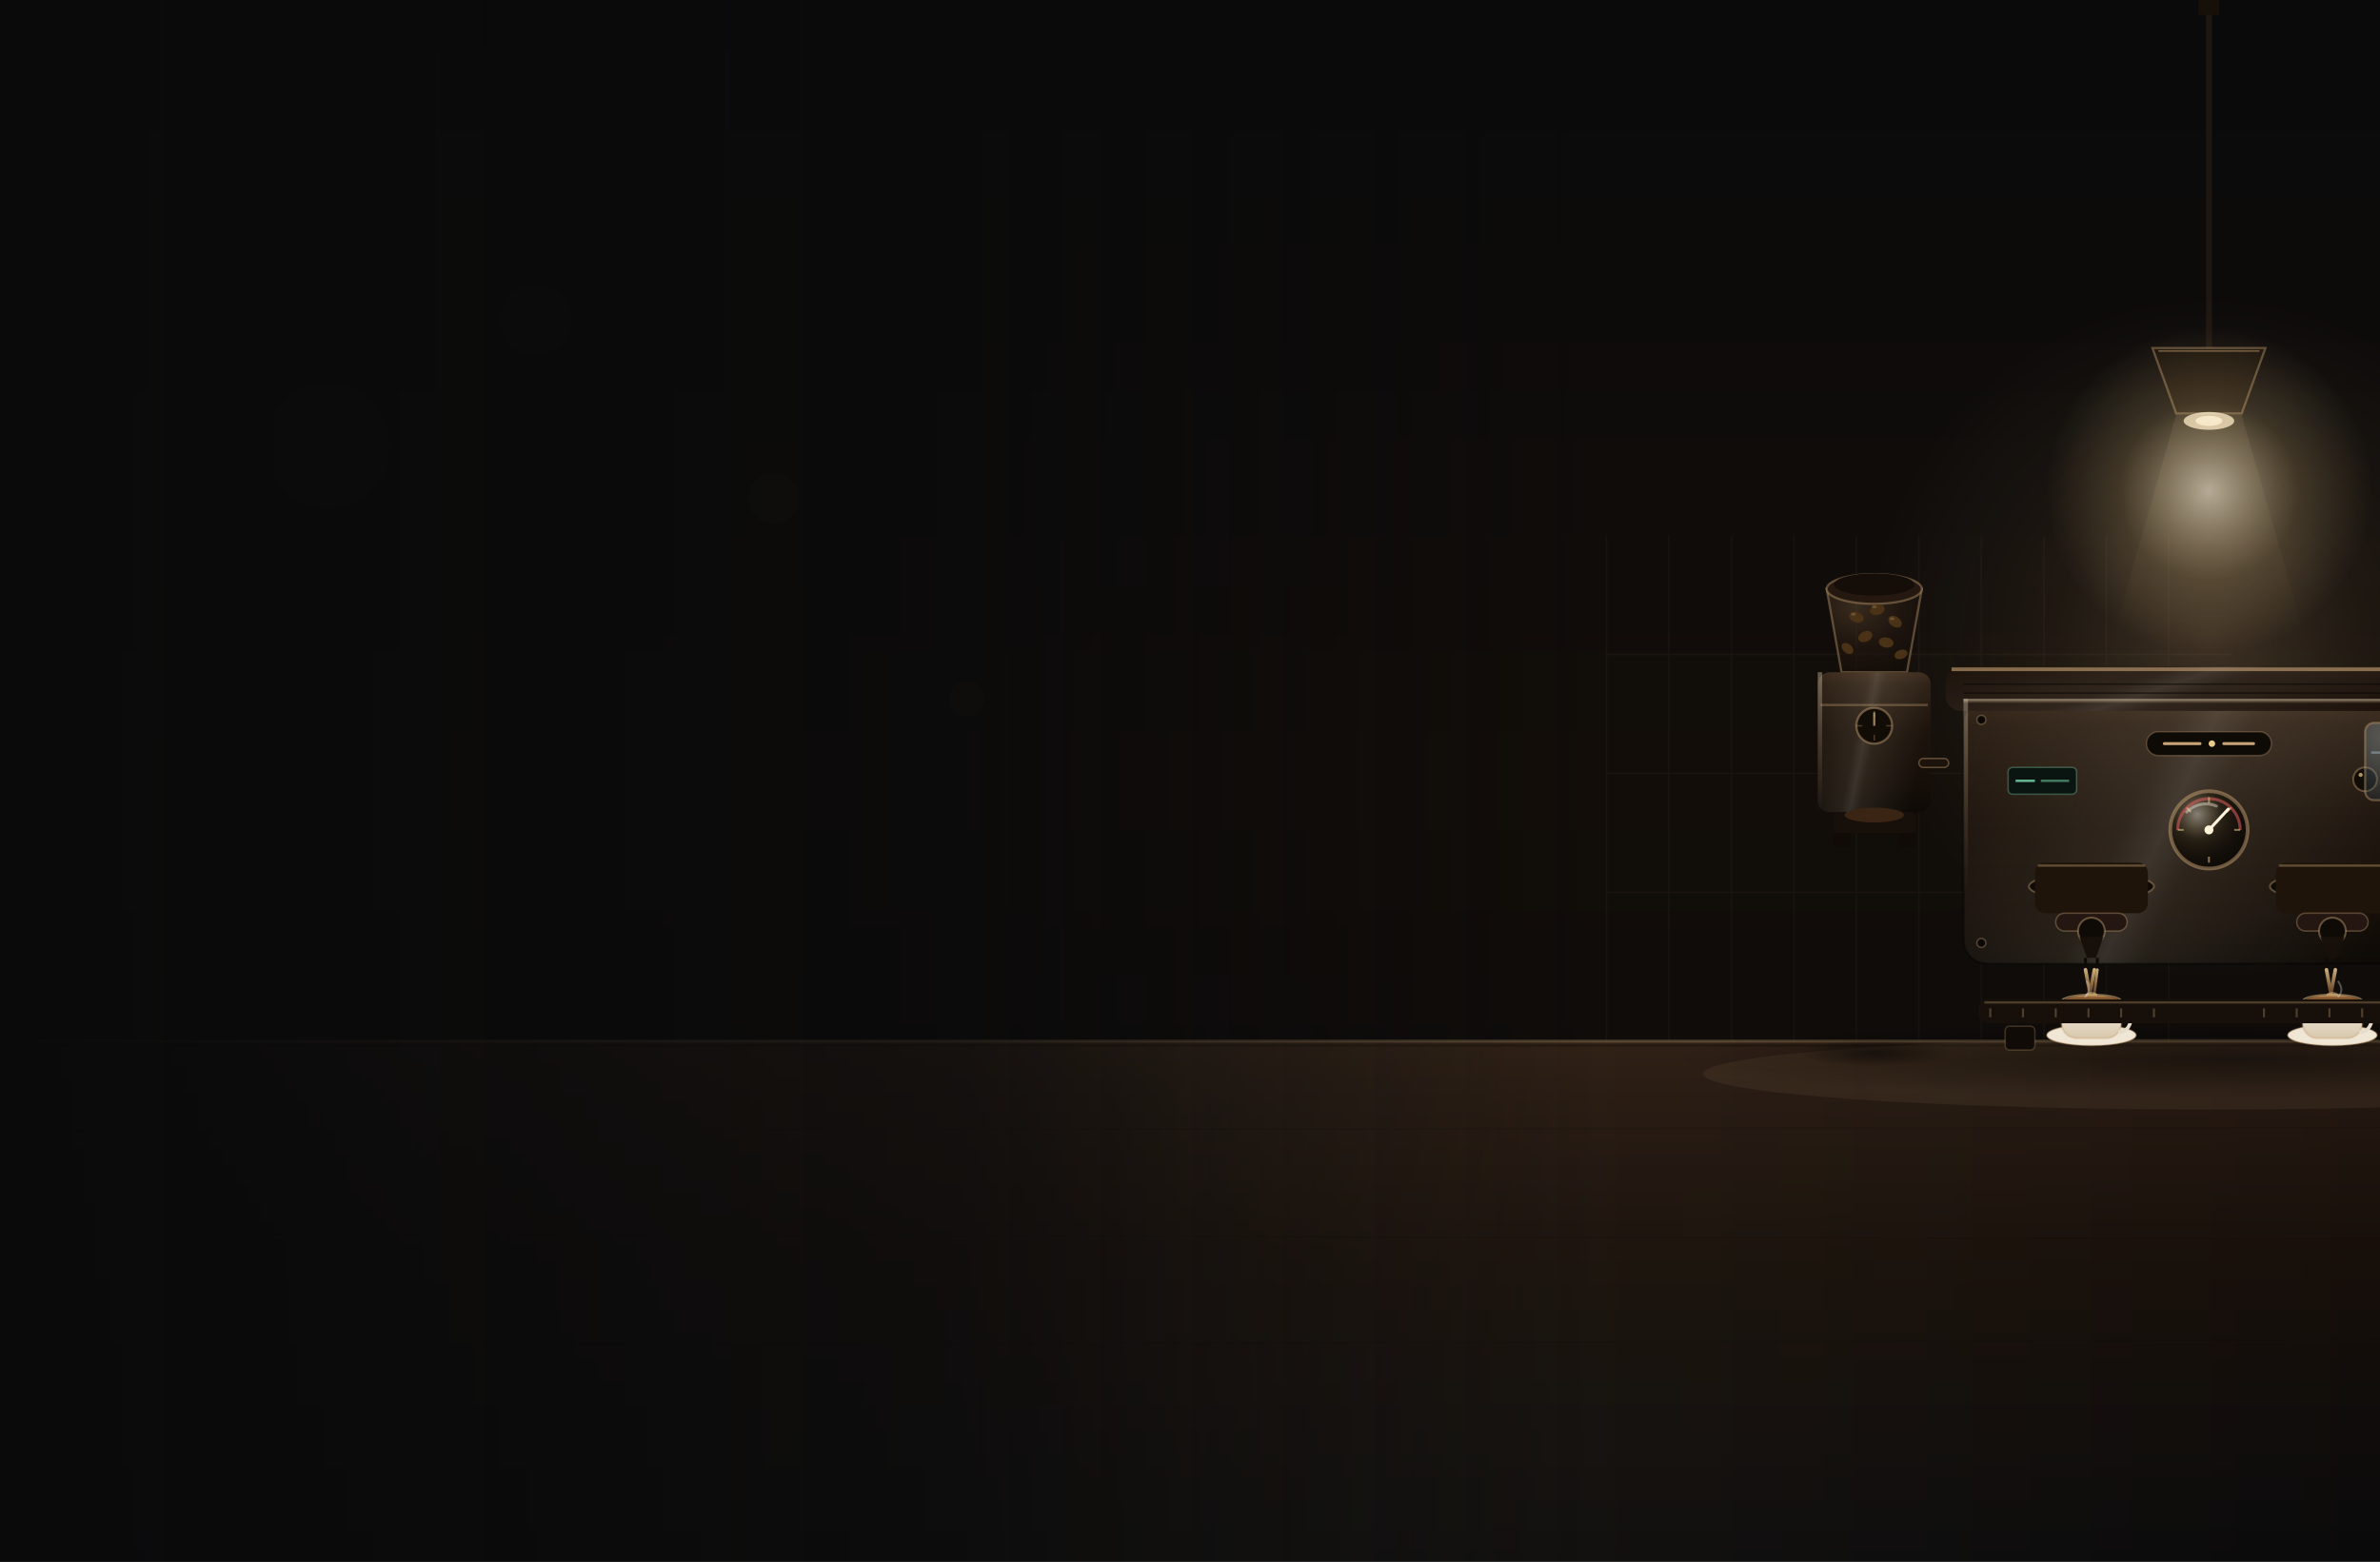
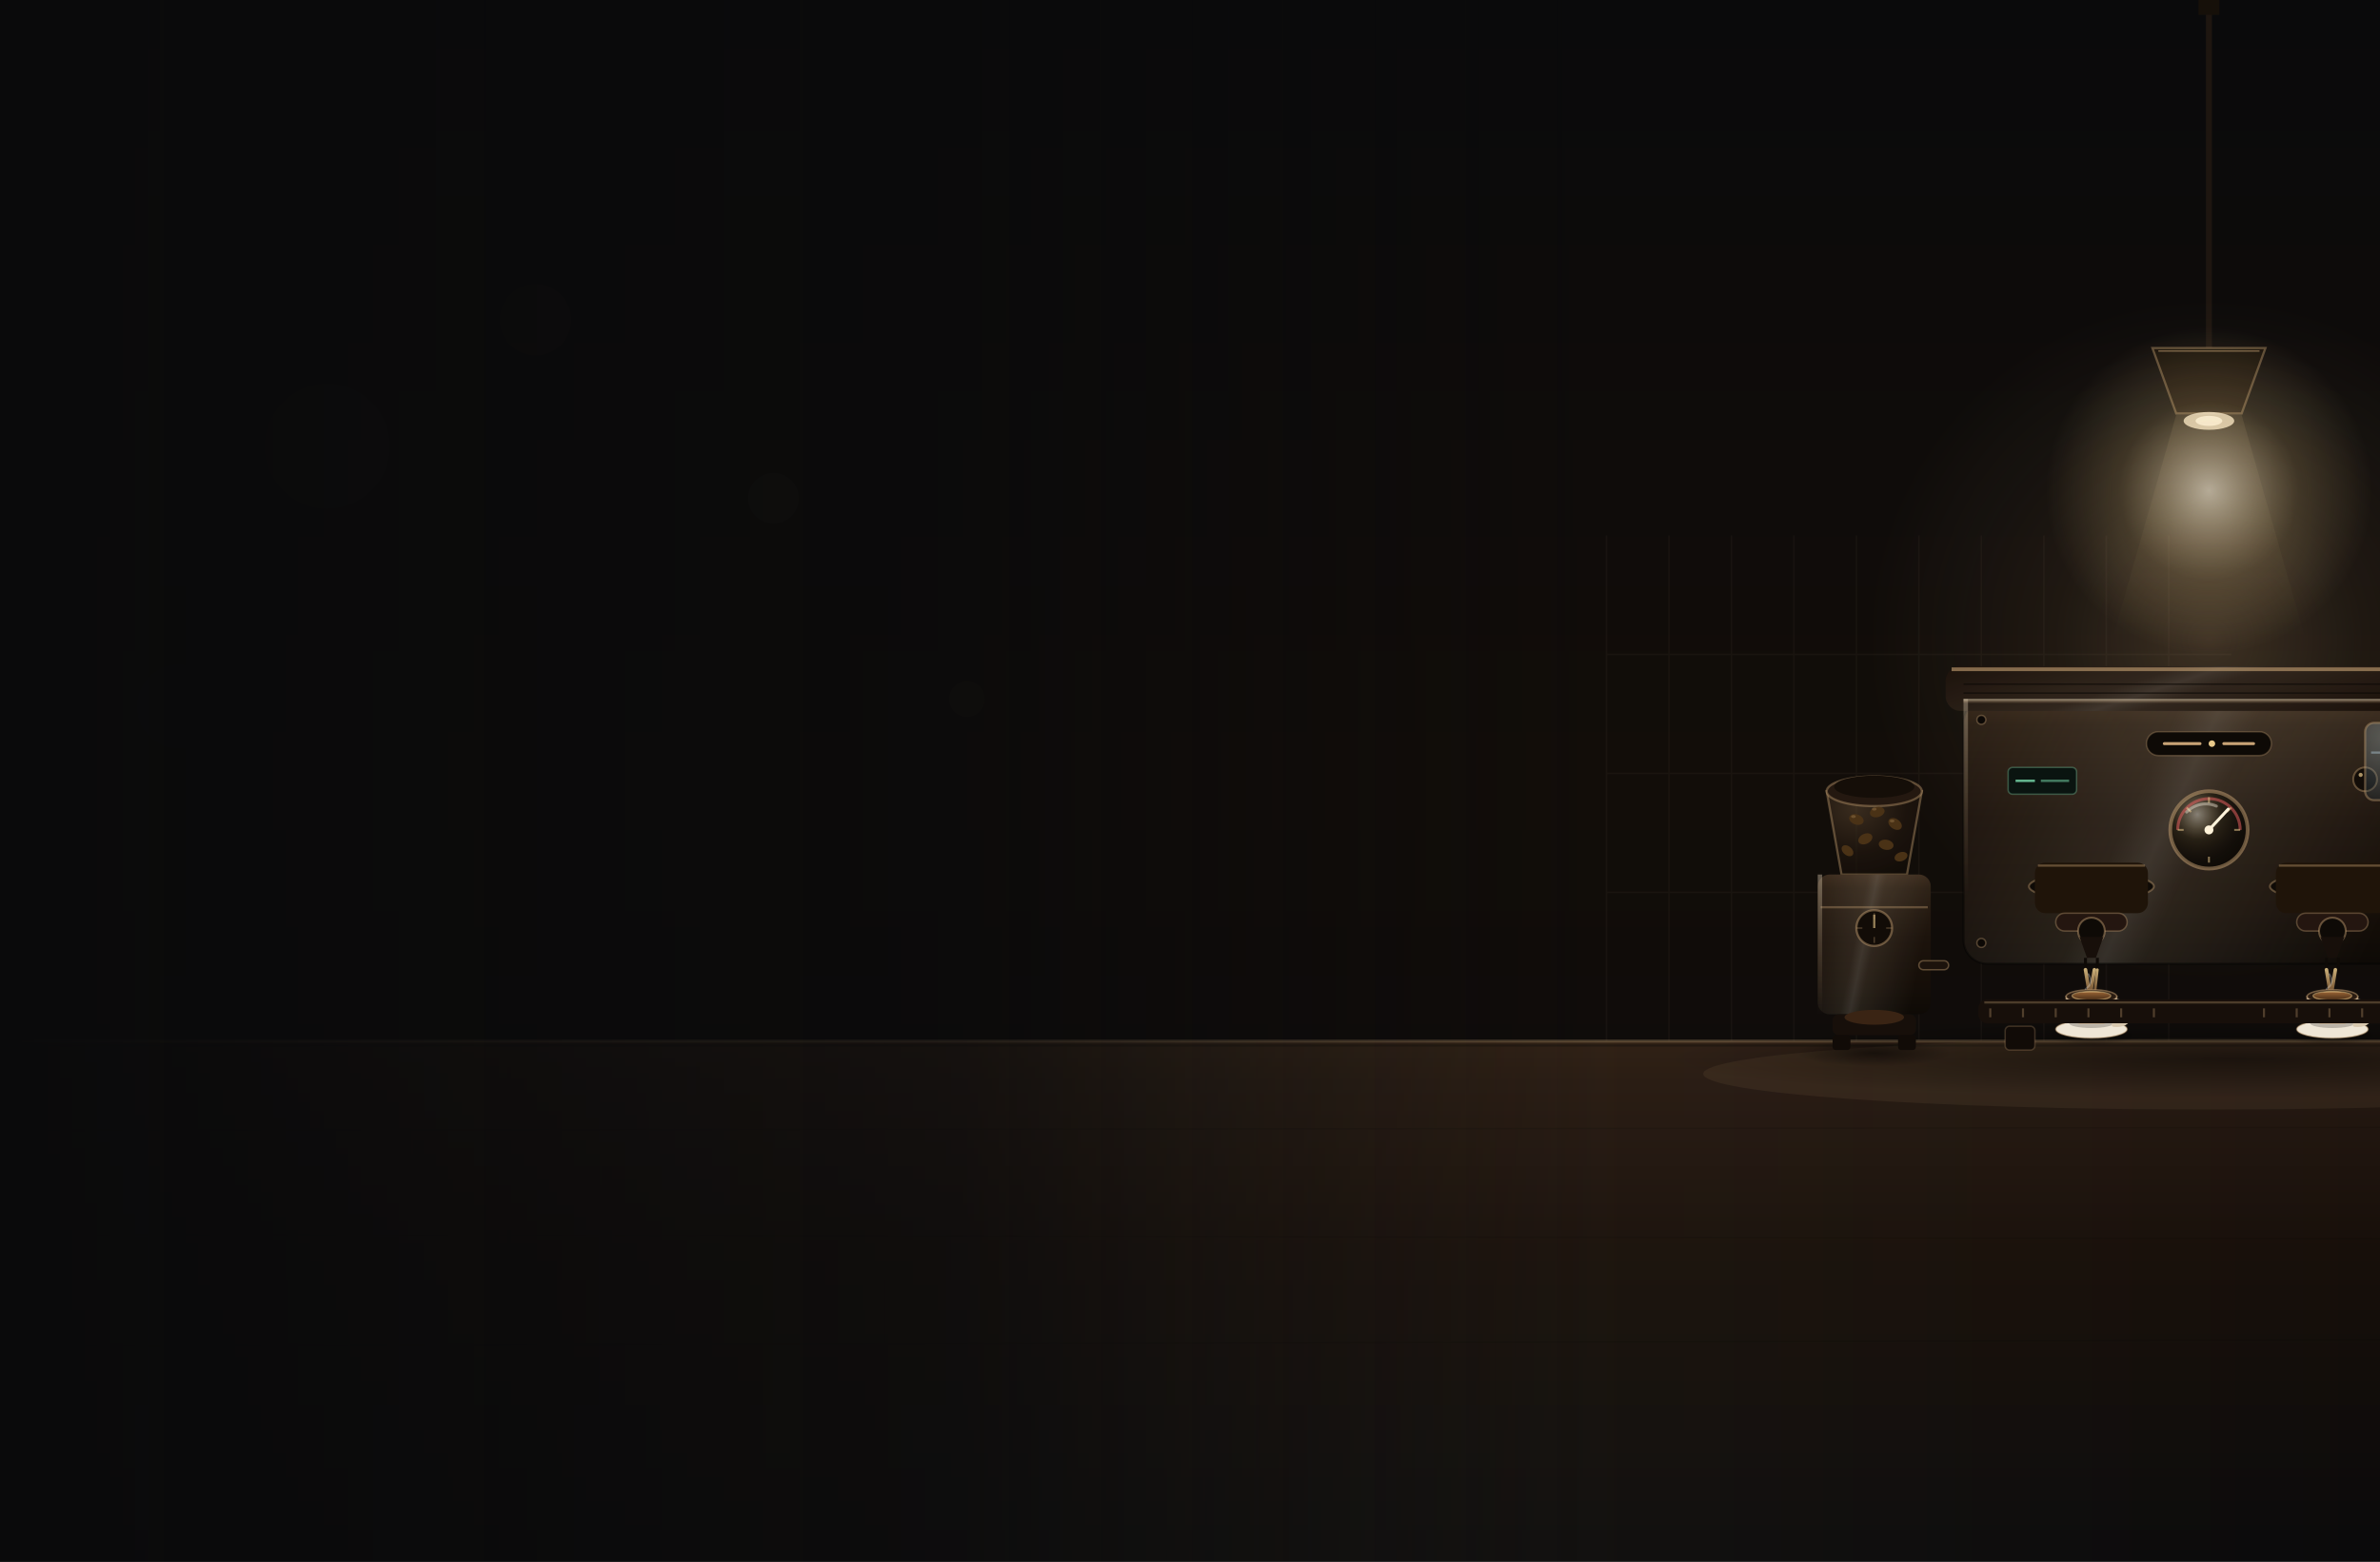
<svg xmlns="http://www.w3.org/2000/svg" viewBox="0 0 1600 1050" preserveAspectRatio="xMidYMid slice">
  <defs>
    <linearGradient id="sky" x1="0" y1="0" x2="0" y2="1">
      <stop offset="0" stop-color="#0a0a0b" />
      <stop offset=".5" stop-color="#120d09" />
      <stop offset="1" stop-color="#0a0a0b" />
    </linearGradient>
    <radialGradient id="lampGlowOuter" cx=".5" cy=".5" r=".5">
      <stop offset="0" stop-color="#c8a375" stop-opacity=".24" />
      <stop offset=".45" stop-color="#c8a375" stop-opacity=".08" />
      <stop offset="1" stop-color="#c8a375" stop-opacity="0" />
    </radialGradient>
    <radialGradient id="lampGlowInner" cx=".5" cy=".5" r=".5">
      <stop offset="0" stop-color="#fff3da" stop-opacity=".65" />
      <stop offset=".55" stop-color="#e9c98a" stop-opacity=".18" />
      <stop offset="1" stop-color="#e9c98a" stop-opacity="0" />
    </radialGradient>
    <linearGradient id="lightCone" x1="0" y1="0" x2="0" y2="1">
      <stop offset="0" stop-color="#e9c98a" stop-opacity=".10" />
      <stop offset="1" stop-color="#e9c98a" stop-opacity="0" />
    </linearGradient>
    <linearGradient id="counter" x1="0" y1="0" x2="0" y2="1">
      <stop offset="0" stop-color="#2a1c12" />
      <stop offset=".08" stop-color="#241811" />
      <stop offset=".4" stop-color="#170f0a" />
      <stop offset="1" stop-color="#0a0a0b" />
    </linearGradient>
    <linearGradient id="counterSheen" x1="0" y1="0" x2="1" y2="0">
      <stop offset="0" stop-color="#e9c98a" stop-opacity="0" />
      <stop offset=".5" stop-color="#e9c98a" stop-opacity=".05" />
      <stop offset="1" stop-color="#e9c98a" stop-opacity="0" />
    </linearGradient>
    <linearGradient id="rimV" x1="0" y1="0" x2="0" y2="1">
      <stop offset="0" stop-color="#f0ddc0" stop-opacity=".62" />
      <stop offset="1" stop-color="#c8a375" stop-opacity="0" />
    </linearGradient>
    <linearGradient id="rimTop" x1="0" y1="0" x2="0" y2="1">
      <stop offset="0" stop-color="#f6e6c8" stop-opacity=".85" />
      <stop offset="1" stop-color="#c8a375" stop-opacity="0" />
    </linearGradient>
    <linearGradient id="bodyMetal" x1="0" y1="0" x2="0" y2="1">
      <stop offset="0" stop-color="#3a2a1c" />
      <stop offset=".10" stop-color="#2c2015" />
      <stop offset=".45" stop-color="#1c130c" />
      <stop offset=".8" stop-color="#150e08" />
      <stop offset="1" stop-color="#0e0a06" />
    </linearGradient>
    <linearGradient id="bodySheen" x1="0" y1="0" x2="1" y2=".25">
      <stop offset="0" stop-color="#f0ddc0" stop-opacity="0" />
      <stop offset=".42" stop-color="#f0ddc0" stop-opacity=".10" />
      <stop offset=".5" stop-color="#fff6e4" stop-opacity=".16" />
      <stop offset=".58" stop-color="#f0ddc0" stop-opacity=".10" />
      <stop offset="1" stop-color="#f0ddc0" stop-opacity="0" />
    </linearGradient>
    <radialGradient id="gaugeGlass" cx=".35" cy=".3" r=".8">
      <stop offset="0" stop-color="#fff6e4" stop-opacity=".5" />
      <stop offset=".4" stop-color="#e9c98a" stop-opacity=".12" />
      <stop offset="1" stop-color="#0e0a06" stop-opacity="0" />
    </radialGradient>
    <linearGradient id="coffeeLiquid" x1="0" y1="0" x2="0" y2="1">
      <stop offset="0" stop-color="#caa06a" />
      <stop offset=".18" stop-color="#8a5a30" />
      <stop offset="1" stop-color="#3a2412" />
    </linearGradient>
    <linearGradient id="ceramicCup" x1="0" y1="0" x2="0" y2="1">
      <stop offset="0" stop-color="#f4ece0" />
      <stop offset="1" stop-color="#d8c8ae" />
    </linearGradient>
    <linearGradient id="streamGrad" x1="0" y1="0" x2="0" y2="1">
      <stop offset="0" stop-color="#e9c98a" stop-opacity=".85" />
      <stop offset="1" stop-color="#8a5a30" stop-opacity=".7" />
    </linearGradient>
    <radialGradient id="hopperGlass" cx=".3" cy=".2" r=".9">
      <stop offset="0" stop-color="#5a4530" stop-opacity=".55" />
      <stop offset=".6" stop-color="#241810" stop-opacity=".55" />
      <stop offset="1" stop-color="#120c07" stop-opacity=".65" />
    </radialGradient>
    <radialGradient id="tankGlass" cx=".3" cy=".2" r=".9">
      <stop offset="0" stop-color="#bcd8e6" stop-opacity=".28" />
      <stop offset="1" stop-color="#12222a" stop-opacity=".35" />
    </radialGradient>
    <radialGradient id="shadowSoft" cx=".5" cy=".5" r=".5">
      <stop offset="0" stop-color="#000" stop-opacity=".5" />
      <stop offset="1" stop-color="#000" stop-opacity="0" />
    </radialGradient>
    <linearGradient id="fadeL" x1="0" y1="0" x2="1" y2="0">
      <stop offset="0" stop-color="#0a0a0b" />
      <stop offset=".6" stop-color="#0a0a0b" stop-opacity=".7" />
      <stop offset="1" stop-color="#0a0a0b" stop-opacity="0" />
    </linearGradient>
+     <g id="demiCup">
+       <ellipse cx="0" cy="26" rx="30" ry="7" fill="url(#shadowSoft)" />
+       <ellipse cx="0" cy="22" rx="24" ry="6" fill="#efe6d6" stroke="rgba(200,163,117,.4)" stroke-width="1" />
+       <ellipse cx="0" cy="18" rx="15" ry="3.2" fill="#000" opacity=".22" />
+       <path d="M-17,0 C-17,8 -14,15 -8,18 L8,18 C14,15 17,8 17,0 Z" fill="url(#ceramicCup)" stroke="rgba(200,163,117,.45)" stroke-width="1.3" />
+       <path d="M16,3 q12,1 10,10 q-2,7 -11,6" fill="none" stroke="#d8c8ae" stroke-width="2.8" stroke-linecap="round" />
+       <ellipse cx="0" cy="0" rx="17" ry="4.6" fill="#2a1c12" stroke="rgba(200,163,117,.5)" stroke-width="1" />
+       <ellipse cx="0" cy="0" rx="13" ry="3.4" fill="url(#coffeeLiquid)" />
+       <ellipse cx="0" cy="-.5" rx="13" ry="3" fill="none" stroke="#e9c98a" stroke-width=".8" opacity=".5" />
+       <path d="M-2,-15 q4,6 -2,10" stroke="#fff" stroke-width="1.2" fill="none" opacity=".26" stroke-linecap="round" />
+     </g>
  </defs>
  <rect width="1600" height="1050" fill="url(#sky)" />
  <circle cx="220" cy="300" r="42" fill="#c8a375" opacity=".045" />
  <circle cx="360" cy="215" r="24" fill="#e9c98a" opacity=".04" />
  <circle cx="120" cy="475" r="28" fill="#c8a375" opacity=".035" />
  <circle cx="520" cy="335" r="17" fill="#f0ddc0" opacity=".04" />
  <circle cx="650" cy="470" r="12" fill="#e9c98a" opacity=".035" />
  <g stroke="#c8a375" stroke-width="1" opacity=".05">
    <line x1="1080" y1="360" x2="1080" y2="700" />
    <line x1="1122" y1="360" x2="1122" y2="700" />
    <line x1="1164" y1="360" x2="1164" y2="700" />
    <line x1="1206" y1="360" x2="1206" y2="700" />
    <line x1="1248" y1="360" x2="1248" y2="700" />
    <line x1="1290" y1="360" x2="1290" y2="700" />
    <line x1="1332" y1="360" x2="1332" y2="700" />
    <line x1="1374" y1="360" x2="1374" y2="700" />
    <line x1="1416" y1="360" x2="1416" y2="700" />
    <line x1="1458" y1="360" x2="1458" y2="700" />
    <line x1="1080" y1="440" x2="1500" y2="440" />
    <line x1="1080" y1="520" x2="1500" y2="520" />
    <line x1="1080" y1="600" x2="1500" y2="600" />
  </g>
  <line x1="1485" y1="0" x2="1485" y2="234" stroke="#1e1610" stroke-width="4" />
  <rect x="1478" y="0" width="14" height="10" fill="#161009" />
  <path d="M1447 234 L1523 234 L1507 278 L1463 278 Z" fill="#171009" stroke="rgba(200,163,117,.4)" stroke-width="1.5" />
  <path d="M1451 236 L1519 236" stroke="rgba(200,163,117,.5)" stroke-width="1" />
  <ellipse cx="1485" cy="283" rx="17" ry="6" fill="#fff3da" opacity=".8" />
  <ellipse cx="1485" cy="283" rx="9" ry="3.4" fill="#fff9ec" />
  <path d="M1463 279 L1420 430 L1550 430 L1507 279 Z" fill="url(#lightCone)" />
  <circle cx="1485" cy="430" r="230" fill="url(#lampGlowOuter)" />
  <circle cx="1485" cy="330" r="110" fill="url(#lampGlowInner)" />
  <rect x="0" y="700" width="1600" height="350" fill="url(#counter)" />
  <line x1="0" y1="700" x2="1600" y2="700" stroke="rgba(200,163,117,.3)" stroke-width="2" />
  <line x1="0" y1="703" x2="1600" y2="703" stroke="rgba(0,0,0,.3)" stroke-width="1.5" />
  <rect x="0" y="700" width="1600" height="350" fill="url(#counterSheen)" />
  <g stroke="#000" stroke-width="1" opacity=".12">
    <line x1="0" y1="760" x2="1600" y2="758" />
    <line x1="0" y1="830" x2="1600" y2="833" />
    <line x1="0" y1="905" x2="1600" y2="901" />
  </g>
  <ellipse cx="1485" cy="722" rx="340" ry="24" fill="#c8a375" opacity=".08" />
  <g transform="translate(260 0)">
    <ellipse cx="1240" cy="712" rx="380" ry="26" fill="url(#shadowSoft)" />
-     <g>
-       <ellipse cx="1000" cy="708" rx="52" ry="9" fill="url(#shadowSoft)" />
+     <ellipse cx="1000" cy="708" rx="52" ry="9" fill="url(#shadowSoft)" />
+     <g transform="translate(0 136)">
      <path d="M968 396 L1032 396 L1022 452 L978 452 Z" fill="url(#hopperGlass)" stroke="rgba(200,163,117,.4)" stroke-width="1.5" />
      <ellipse cx="1000" cy="396" rx="32" ry="10" fill="#241810" stroke="rgba(200,163,117,.4)" stroke-width="1.5" />
      <ellipse cx="1000" cy="393" rx="27" ry="7.5" fill="#150e08" />
      <g fill="#4a3216">
        <ellipse cx="988" cy="415" rx="5" ry="3.4" transform="rotate(20 988 415)" />
        <ellipse cx="1002" cy="410" rx="5" ry="3.4" transform="rotate(-15 1002 410)" />
        <ellipse cx="1014" cy="418" rx="5" ry="3.4" transform="rotate(35 1014 418)" />
        <ellipse cx="994" cy="428" rx="5" ry="3.4" transform="rotate(-25 994 428)" />
        <ellipse cx="1008" cy="432" rx="5" ry="3.4" transform="rotate(10 1008 432)" />
        <ellipse cx="982" cy="436" rx="4.5" ry="3" transform="rotate(40 982 436)" />
        <ellipse cx="1018" cy="440" rx="4.5" ry="3" transform="rotate(-20 1018 440)" />
      </g>
      <g fill="#8a6a42" opacity=".55">
        <ellipse cx="986" cy="413" rx="1.6" ry="1" />
        <ellipse cx="1000" cy="408" rx="1.6" ry="1" />
        <ellipse cx="1012" cy="416" rx="1.6" ry="1" />
      </g>
      <rect x="962" y="452" width="76" height="94" rx="8" fill="url(#bodyMetal)" />
      <rect x="962" y="452" width="76" height="94" rx="8" fill="url(#bodySheen)" />
      <line x1="964" y1="474" x2="1036" y2="474" stroke="rgba(200,163,117,.35)" stroke-width="1.5" />
      <circle cx="1000" cy="488" r="12" fill="#120c07" stroke="rgba(200,163,117,.45)" stroke-width="1.5" />
      <line x1="1000" y1="488" x2="1000" y2="479" stroke="rgba(233,201,138,.6)" stroke-width="1.5" />
      <g stroke="rgba(200,163,117,.3)" stroke-width="1">
        <line x1="1000" y1="478" x2="1000" y2="482" />
        <line x1="1012" y1="488" x2="1008" y2="488" />
        <line x1="1000" y1="498" x2="1000" y2="494" />
        <line x1="988" y1="488" x2="992" y2="488" />
      </g>
      <rect x="1030" y="510" width="20" height="6" rx="3" fill="#1c130c" stroke="rgba(200,163,117,.4)" stroke-width="1" />
      <rect x="962" y="452" width="3" height="94" fill="url(#rimV)" opacity=".6" />
      <rect x="972" y="546" width="56" height="14" rx="4" fill="#170f0a" />
      <ellipse cx="1000" cy="548" rx="20" ry="5" fill="#3a2414" />
      <rect x="972" y="560" width="12" height="10" rx="2" fill="#110b07" />
      <rect x="1016" y="560" width="12" height="10" rx="2" fill="#110b07" />
    </g>
    <rect x="1060" y="470" width="330" height="178" rx="16" fill="url(#bodyMetal)" />
    <rect x="1060" y="470" width="330" height="178" rx="16" fill="url(#bodySheen)" />
    <rect x="1060" y="470" width="330" height="178" rx="16" fill="none" stroke="rgba(0,0,0,.4)" stroke-width="1.5" />
    <rect x="1048" y="448" width="354" height="30" rx="10" fill="#1c120b" />
    <rect x="1048" y="448" width="354" height="30" rx="10" fill="url(#bodySheen)" />
    <line x1="1052" y1="450" x2="1398" y2="450" stroke="rgba(200,163,117,.6)" stroke-width="2.5" />
    <g stroke="#0a0704" stroke-width="1" opacity=".6">
      <line x1="1060" y1="460" x2="1394" y2="460" />
      <line x1="1060" y1="466" x2="1394" y2="466" />
    </g>
    <g fill="#0c0805" stroke="rgba(200,163,117,.35)" stroke-width="1">
      <circle cx="1072" cy="484" r="3" />
      <circle cx="1378" cy="484" r="3" />
      <circle cx="1072" cy="634" r="3" />
      <circle cx="1378" cy="634" r="3" />
    </g>
    <g transform="translate(1225 500)">
      <rect x="-42" y="-8" width="84" height="16" rx="8" fill="#0e0a06" stroke="rgba(200,163,117,.3)" stroke-width="1" />
      <line x1="-30" y1="0" x2="-6" y2="0" stroke="#c8a375" stroke-width="2" stroke-linecap="round" />
      <circle cx="2" cy="0" r="2.2" fill="#e9c98a" />
      <line x1="10" y1="0" x2="30" y2="0" stroke="#c8a375" stroke-width="2" stroke-linecap="round" />
    </g>
    <g transform="translate(1090 516)">
      <rect x="0" y="0" width="46" height="18" rx="3" fill="#0a1410" stroke="rgba(120,200,160,.35)" stroke-width="1" />
      <line x1="5" y1="9" x2="18" y2="9" stroke="#7be0b0" stroke-width="1.6" opacity=".8" />
      <line x1="22" y1="9" x2="41" y2="9" stroke="#7be0b0" stroke-width="1.6" opacity=".5" />
    </g>
    <g fill="#120c07" stroke="rgba(200,163,117,.4)" stroke-width="1.3">
      <circle cx="1330" cy="524" r="8" />
      <circle cx="1352" cy="524" r="8" />
      <circle cx="1374" cy="524" r="8" />
    </g>
    <g fill="#e9c98a" opacity=".7">
      <circle cx="1327" cy="521" r="1.4" />
      <circle cx="1349" cy="521" r="1.4" />
      <circle cx="1371" cy="521" r="1.4" />
    </g>
    <circle cx="1225" cy="558" r="26" fill="#0e0a06" stroke="rgba(200,163,117,.5)" stroke-width="2.5" />
    <circle cx="1225" cy="558" r="26" fill="url(#gaugeGlass)" />
    <path d="M1225 558 m-21 0 a21 21 0 1 1 42 0" fill="none" stroke="#e05c5c" stroke-width="2" opacity=".55" />
    <g stroke="rgba(233,201,138,.55)" stroke-width="1.3">
      <line x1="1225" y1="536" x2="1225" y2="540" />
      <line x1="1246" y1="558" x2="1242" y2="558" />
      <line x1="1225" y1="580" x2="1225" y2="576" />
      <line x1="1204" y1="558" x2="1208" y2="558" />
      <line x1="1240" y1="543" x2="1237" y2="546" />
      <line x1="1210" y1="543" x2="1213" y2="546" />
    </g>
    <line x1="1225" y1="558" x2="1238" y2="544" stroke="#fff3da" stroke-width="2" stroke-linecap="round" />
    <circle cx="1225" cy="558" r="3" fill="#fff3da" />
    <path d="M1210 546 a18 18 0 0 1 20 -4" fill="none" stroke="#fff6e4" stroke-width="2" opacity=".4" stroke-linecap="round" />
    <g transform="translate(1330 486)">
      <rect x="0" y="0" width="42" height="52" rx="6" fill="url(#tankGlass)" stroke="rgba(200,163,117,.4)" stroke-width="1.5" />
      <line x1="4" y1="20" x2="38" y2="20" stroke="rgba(188,216,230,.4)" stroke-width="1.5" />
      <circle cx="21" cy="-4" r="6" fill="#150e08" stroke="rgba(200,163,117,.4)" stroke-width="1.2" />
    </g>
    <g>
      <ellipse cx="1146" cy="596" rx="42" ry="9" fill="#0e0a06" stroke="rgba(200,163,117,.4)" stroke-width="1.3" />
      <ellipse cx="1308" cy="596" rx="42" ry="9" fill="#0e0a06" stroke="rgba(200,163,117,.4)" stroke-width="1.3" />
      <rect x="1108" y="580" width="76" height="34" rx="7" fill="#1f1409" />
      <rect x="1270" y="580" width="76" height="34" rx="7" fill="#1f1409" />
      <line x1="1110" y1="582" x2="1182" y2="582" stroke="rgba(200,163,117,.4)" stroke-width="1.5" />
      <line x1="1272" y1="582" x2="1344" y2="582" stroke="rgba(200,163,117,.4)" stroke-width="1.5" />
      <rect x="1122" y="614" width="48" height="12" rx="6" fill="#241610" stroke="rgba(200,163,117,.35)" stroke-width="1" />
      <rect x="1284" y="614" width="48" height="12" rx="6" fill="#241610" stroke="rgba(200,163,117,.35)" stroke-width="1" />
      <circle cx="1146" cy="626" r="9" fill="#0e0a06" stroke="rgba(200,163,117,.45)" stroke-width="1.3" />
      <circle cx="1308" cy="626" r="9" fill="#0e0a06" stroke="rgba(200,163,117,.45)" stroke-width="1.3" />
      <path d="M1138 630 L1154 630 L1149 644 L1143 644 Z" fill="#170f0a" />
      <path d="M1300 630 L1316 630 L1311 644 L1305 644 Z" fill="#170f0a" />
      <line x1="1142" y1="644" x2="1142" y2="654" stroke="#0e0a06" stroke-width="2" />
      <line x1="1150" y1="644" x2="1150" y2="654" stroke="#0e0a06" stroke-width="2" />
      <line x1="1304" y1="644" x2="1304" y2="654" stroke="#0e0a06" stroke-width="2" />
      <line x1="1312" y1="644" x2="1312" y2="654" stroke="#0e0a06" stroke-width="2" />
-       <path d="M1142 652 L1145 668 L1148 652" fill="none" stroke="url(#streamGrad)" stroke-width="2.4" stroke-linecap="round" />
-       <path d="M1150 652 L1148 668" fill="none" stroke="url(#streamGrad)" stroke-width="1.8" stroke-linecap="round" />
-       <path d="M1304 652 L1307 668 L1310 652" fill="none" stroke="url(#streamGrad)" stroke-width="2.4" stroke-linecap="round" />
-       <ellipse cx="1146" cy="669" rx="4" ry="2" fill="#e9c98a" opacity=".5" />
-       <ellipse cx="1308" cy="669" rx="4" ry="2" fill="#e9c98a" opacity=".5" />
-       <g transform="translate(1146 682)">
-         <ellipse cx="0" cy="16" rx="34" ry="7" fill="url(#shadowSoft)" />
-         <ellipse cx="0" cy="14" rx="30" ry="7" fill="#efe6d6" stroke="rgba(200,163,117,.4)" stroke-width="1" />
-         <path d="M-20 -8 h40 v14 a10 10 0 0 1 -10 10 h-20 a10 10 0 0 1 -10 -10 Z" fill="url(#ceramicCup)" stroke="rgba(200,163,117,.4)" stroke-width="1.3" />
-         <ellipse cx="0" cy="-8" rx="20" ry="5" fill="url(#coffeeLiquid)" />
-         <ellipse cx="0" cy="-9" rx="20" ry="4.4" fill="none" stroke="#e9c98a" stroke-width="1" opacity=".5" />
-         <path d="M18 -4 q10 2 8 10 q-2 6 -8 6" fill="none" stroke="#e6dccb" stroke-width="2.4" />
-         <path d="M-3 -22 q3 6 -1 10" stroke="#fff" stroke-width="1.3" fill="none" opacity=".28" stroke-linecap="round" />
-       </g>
-       <g transform="translate(1308 682)">
-         <ellipse cx="0" cy="16" rx="34" ry="7" fill="url(#shadowSoft)" />
-         <ellipse cx="0" cy="14" rx="30" ry="7" fill="#efe6d6" stroke="rgba(200,163,117,.4)" stroke-width="1" />
-         <path d="M-20 -8 h40 v14 a10 10 0 0 1 -10 10 h-20 a10 10 0 0 1 -10 -10 Z" fill="url(#ceramicCup)" stroke="rgba(200,163,117,.4)" stroke-width="1.3" />
-         <ellipse cx="0" cy="-8" rx="20" ry="5" fill="url(#coffeeLiquid)" />
-         <ellipse cx="0" cy="-9" rx="20" ry="4.4" fill="none" stroke="#e9c98a" stroke-width="1" opacity=".5" />
-         <path d="M18 -4 q10 2 8 10 q-2 6 -8 6" fill="none" stroke="#e6dccb" stroke-width="2.4" />
-         <path d="M4 -22 q4 6 0 10" stroke="#fff" stroke-width="1.3" fill="none" opacity=".28" stroke-linecap="round" />
-       </g>
+       <path d="M1142 652 L1145 670 L1148 652" fill="none" stroke="url(#streamGrad)" stroke-width="2.4" stroke-linecap="round" />
+       <path d="M1150 652 L1148 670" fill="none" stroke="url(#streamGrad)" stroke-width="1.8" stroke-linecap="round" />
+       <path d="M1304 652 L1307 670 L1310 652" fill="none" stroke="url(#streamGrad)" stroke-width="2.4" stroke-linecap="round" />
+       <ellipse cx="1146" cy="670" rx="4" ry="2" fill="#e9c98a" opacity=".5" />
+       <ellipse cx="1308" cy="670" rx="4" ry="2" fill="#e9c98a" opacity=".5" />
+       <use href="#demiCup" x="1146" y="670" />
+       <use href="#demiCup" x="1308" y="670" />
    </g>
    <circle cx="1394" cy="546" r="7" fill="#1c130c" stroke="rgba(200,163,117,.4)" stroke-width="1.3" />
    <path d="M1394 550 q34 8 40 52 l-8 46" fill="none" stroke="#221610" stroke-width="9" stroke-linecap="round" />
    <circle cx="1426" cy="648" r="4" fill="#0e0a06" stroke="rgba(200,163,117,.4)" stroke-width="1" />
    <path d="M1418 654 q6 -10 -2 -18" stroke="#f0ddc0" stroke-width="1.6" fill="none" opacity=".3" stroke-linecap="round" />
    <rect x="1387" y="470" width="3" height="152" fill="url(#rimV)" />
    <rect x="1060" y="470" width="3" height="132" fill="url(#rimV)" opacity=".55" />
    <rect x="1060" y="470" width="330" height="3" fill="url(#rimTop)" opacity=".7" />
    <rect x="1070" y="672" width="310" height="16" rx="6" fill="#170f0a" />
    <g stroke="rgba(200,163,117,.32)" stroke-width="1.4">
      <line x1="1078" y1="678" x2="1078" y2="684" />
      <line x1="1100" y1="678" x2="1100" y2="684" />
      <line x1="1122" y1="678" x2="1122" y2="684" />
      <line x1="1144" y1="678" x2="1144" y2="684" />
      <line x1="1166" y1="678" x2="1166" y2="684" />
      <line x1="1188" y1="678" x2="1188" y2="684" />
      <line x1="1262" y1="678" x2="1262" y2="684" />
      <line x1="1284" y1="678" x2="1284" y2="684" />
      <line x1="1306" y1="678" x2="1306" y2="684" />
      <line x1="1328" y1="678" x2="1328" y2="684" />
      <line x1="1350" y1="678" x2="1350" y2="684" />
      <line x1="1372" y1="678" x2="1372" y2="684" />
    </g>
    <line x1="1074" y1="674" x2="1376" y2="674" stroke="rgba(200,163,117,.3)" stroke-width="1.5" />
    <rect x="1088" y="690" width="20" height="16" rx="3" fill="#110b07" stroke="rgba(200,163,117,.25)" stroke-width="1" />
    <rect x="1342" y="690" width="20" height="16" rx="3" fill="#110b07" stroke="rgba(200,163,117,.25)" stroke-width="1" />
    <g transform="translate(1462 0)">
-       <ellipse cx="60" cy="696" rx="58" ry="9" fill="url(#shadowSoft)" />
-       <ellipse cx="60" cy="686" rx="54" ry="11" fill="#efe6d6" stroke="rgba(200,163,117,.35)" stroke-width="1.3" />
-       <path d="M8 664 h104 v14 a11 11 0 0 1 -11 11 h-82 a11 11 0 0 1 -11 -11 Z" fill="url(#ceramicCup)" stroke="rgba(200,163,117,.35)" stroke-width="1.3" />
-       <ellipse cx="60" cy="642" rx="44" ry="10" fill="#efe6d6" stroke="rgba(200,163,117,.3)" stroke-width="1.2" />
-       <path d="M16 622 h88 v12 a9 9 0 0 1 -9 9 h-70 a9 9 0 0 1 -9 -9 Z" fill="url(#ceramicCup)" stroke="rgba(200,163,117,.3)" stroke-width="1.2" />
-       <ellipse cx="60" cy="602" rx="36" ry="9" fill="#efe6d6" stroke="rgba(200,163,117,.3)" stroke-width="1.2" />
-       <rect x="8" y="664" width="4" height="30" fill="url(#rimV)" opacity=".4" />
+       <ellipse cx="60" cy="709" rx="58" ry="9" fill="url(#shadowSoft)" />
+       <ellipse cx="60" cy="699" rx="52" ry="10" fill="#e8ddc9" stroke="rgba(200,163,117,.3)" stroke-width="1.1" />
+       <ellipse cx="60" cy="691" rx="52" ry="10" fill="#efe6d6" stroke="rgba(200,163,117,.32)" stroke-width="1.1" />
+       <ellipse cx="60" cy="683" rx="52" ry="10" fill="#e8ddc9" stroke="rgba(200,163,117,.3)" stroke-width="1.1" />
+       <ellipse cx="60" cy="675" rx="52" ry="10" fill="#efe6d6" stroke="rgba(200,163,117,.32)" stroke-width="1.1" />
+       <ellipse cx="60" cy="667" rx="52" ry="10" fill="#e8ddc9" stroke="rgba(200,163,117,.35)" stroke-width="1.2" />
+       <ellipse cx="60" cy="667" rx="52" ry="10" fill="none" stroke="rgba(240,221,192,.35)" stroke-width="1" />
    </g>
  </g>
  <rect width="1080" height="1050" fill="url(#fadeL)" />
</svg>
